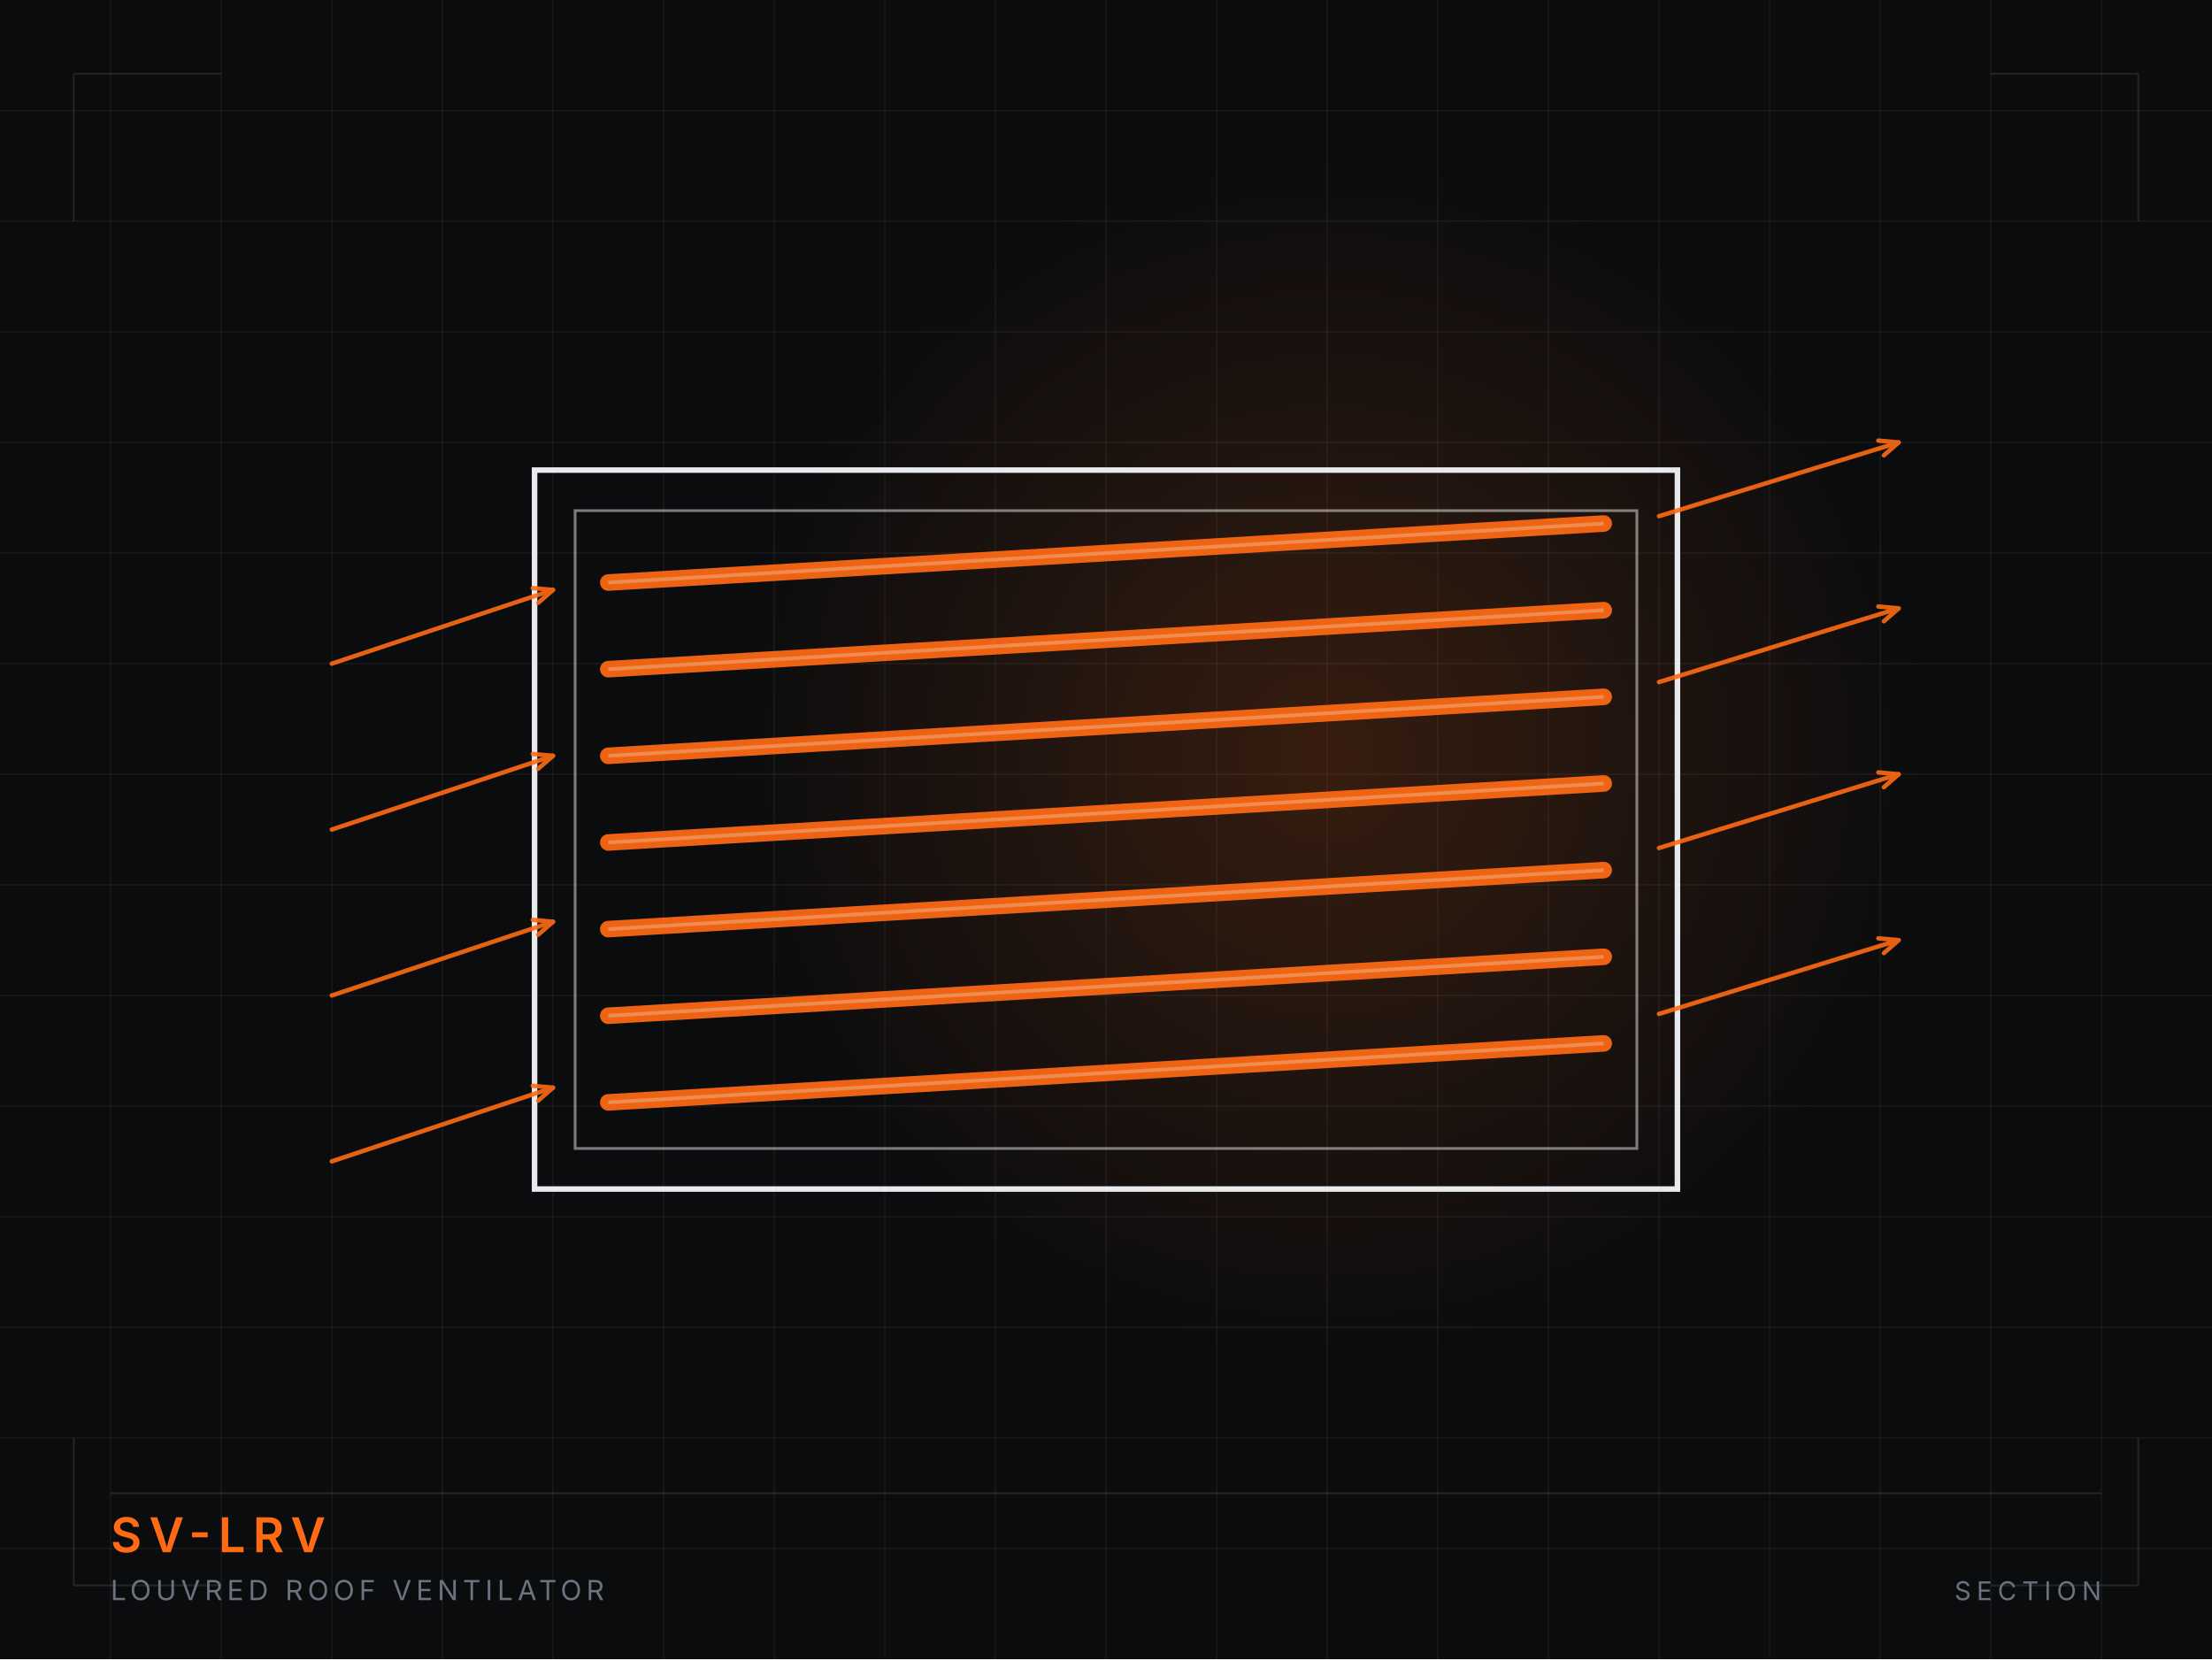
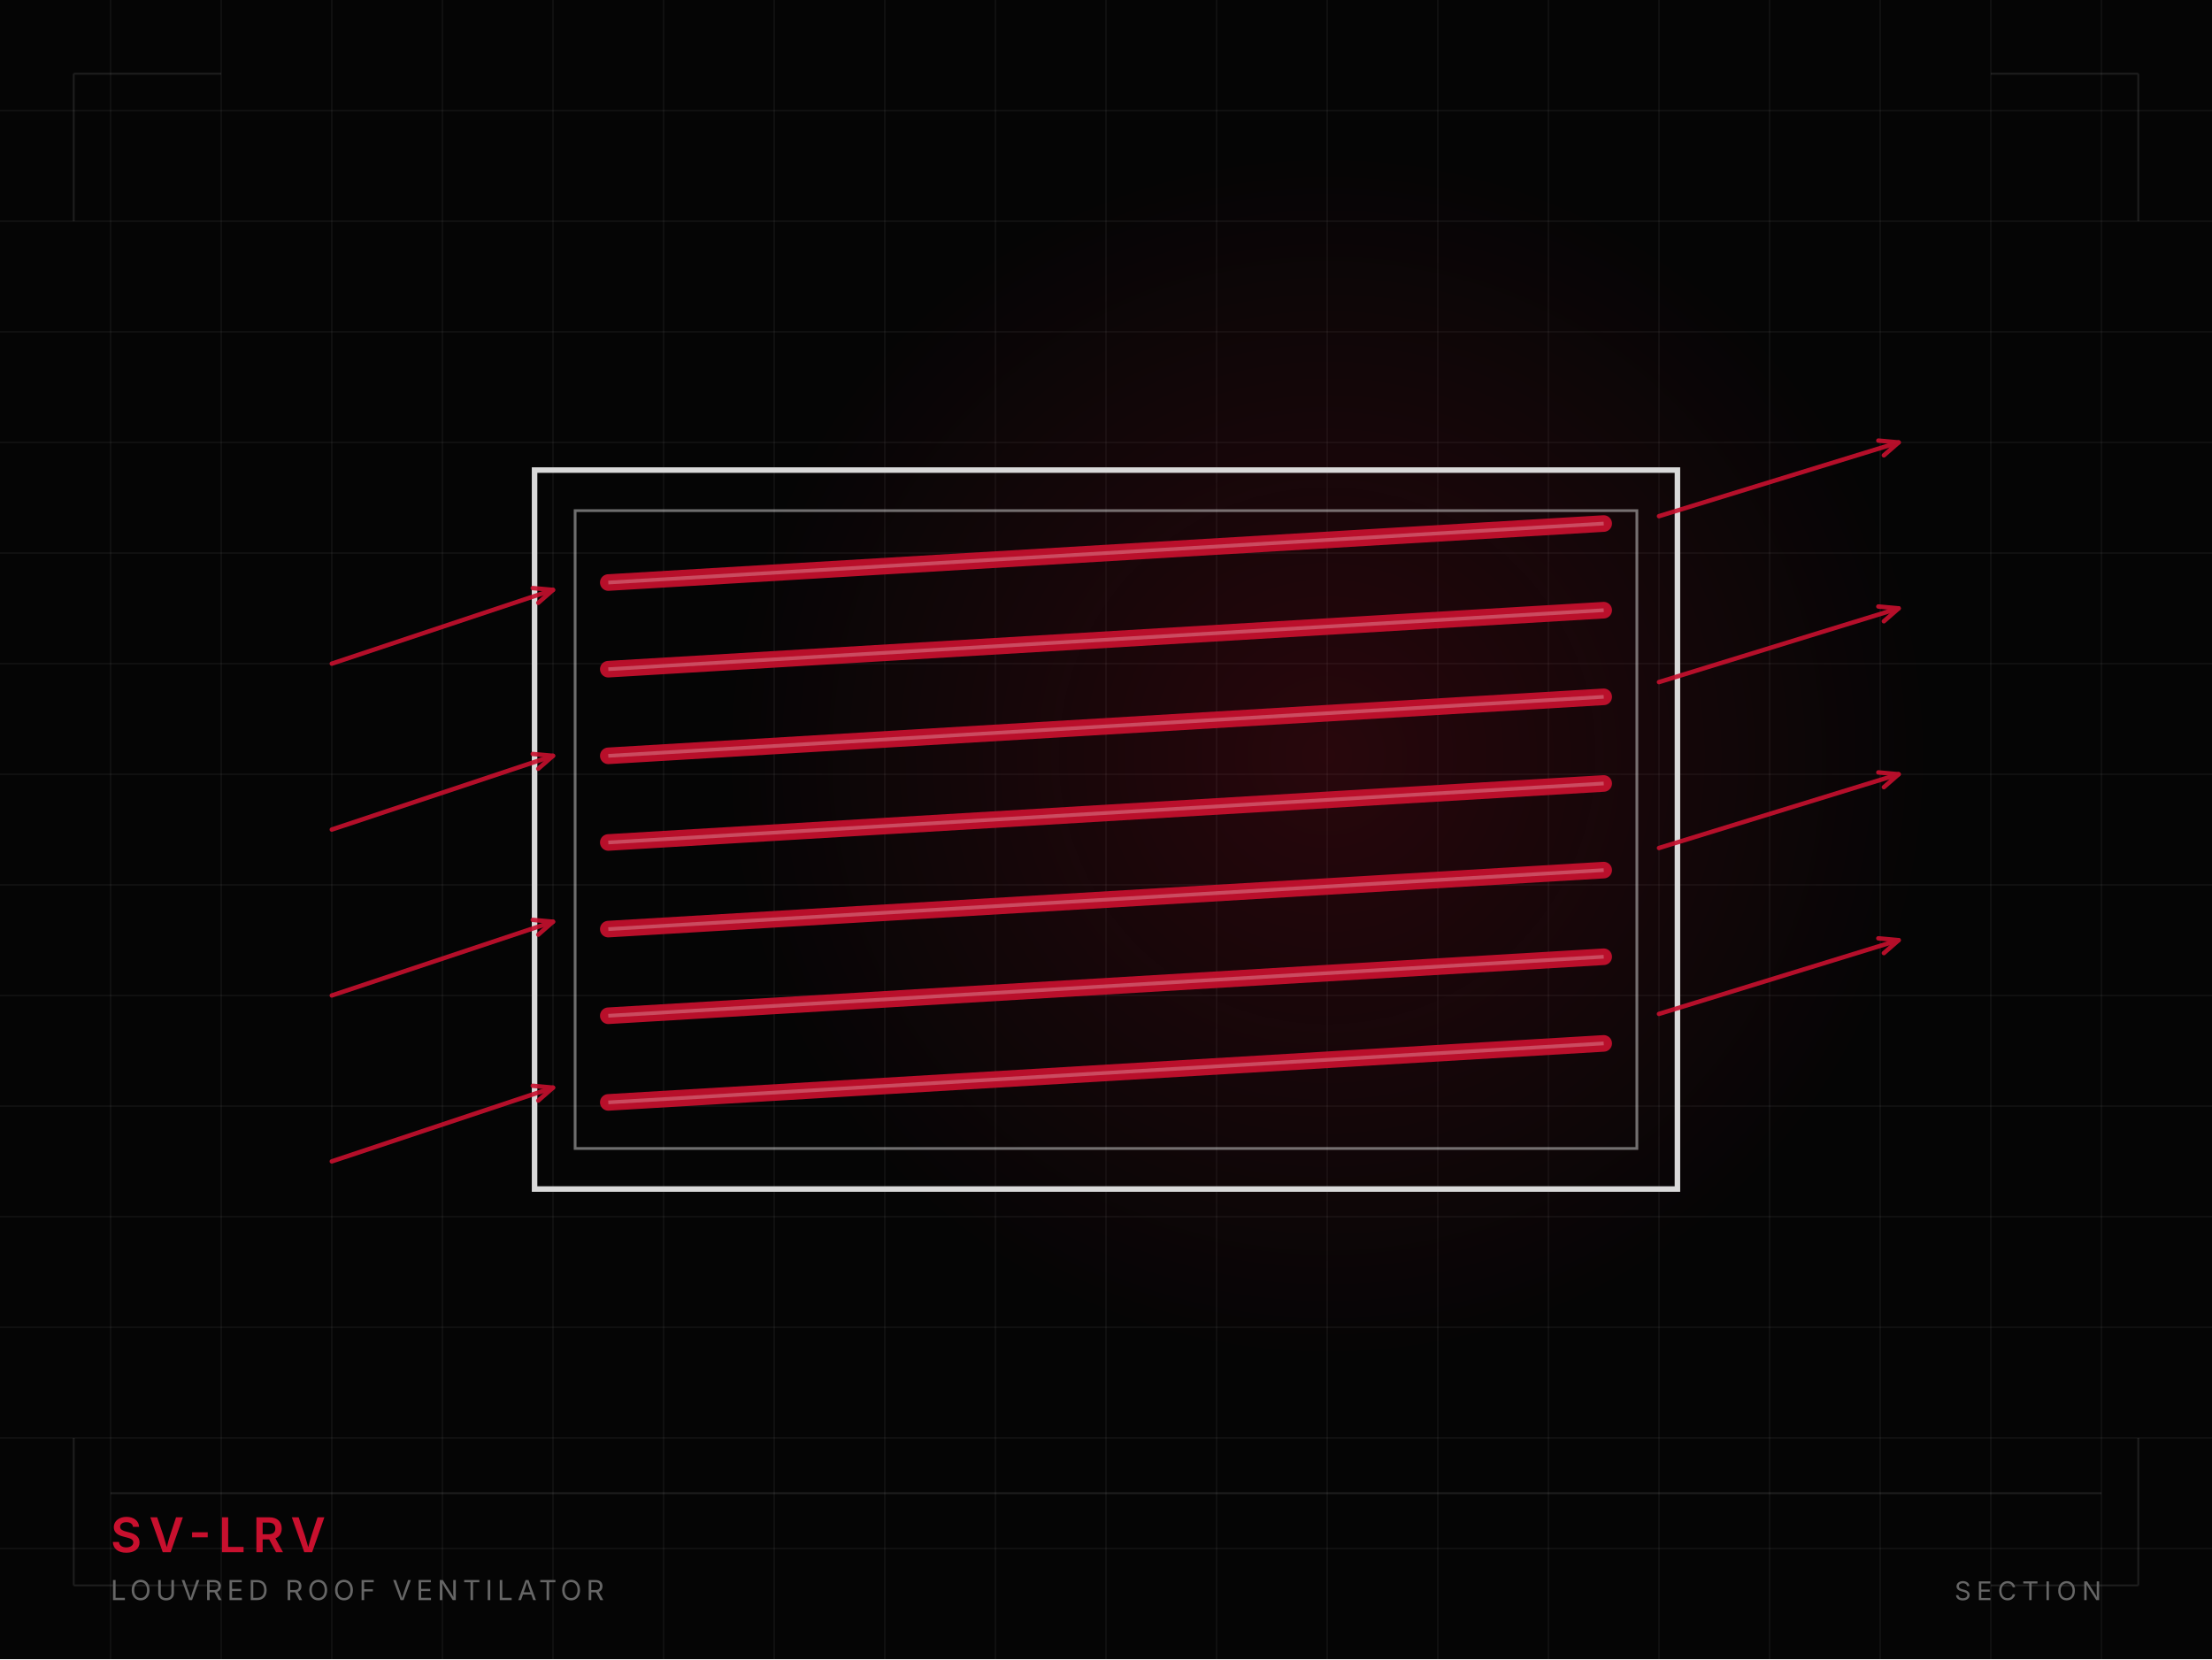
<svg xmlns="http://www.w3.org/2000/svg" viewBox="0 0 1200 900" width="1200" height="900" role="img" aria-label="SV-LRV section">
  <defs>
    <radialGradient id="glow">
-       <stop offset="0%" stop-color="#ff6a13" stop-opacity=".18" />
-       <stop offset="100%" stop-color="#ff6a13" stop-opacity="0" />
+       <stop offset="0%" stop-color="#c8102e" stop-opacity=".18" />
+       <stop offset="100%" stop-color="#c8102e" stop-opacity="0" />
    </radialGradient>
  </defs>
-   <rect width="1200" height="900" fill="#0b0c0e" />
+   <rect width="1200" height="900" fill="#050505" />
  <g stroke="#ffffff" stroke-opacity="0.045" stroke-width="1">
    <path d="M60 0V900" />
    <path d="M120 0V900" />
    <path d="M180 0V900" />
    <path d="M240 0V900" />
    <path d="M300 0V900" />
    <path d="M360 0V900" />
    <path d="M420 0V900" />
    <path d="M480 0V900" />
    <path d="M540 0V900" />
    <path d="M600 0V900" />
    <path d="M660 0V900" />
    <path d="M720 0V900" />
    <path d="M780 0V900" />
    <path d="M840 0V900" />
    <path d="M900 0V900" />
    <path d="M960 0V900" />
    <path d="M1020 0V900" />
    <path d="M1080 0V900" />
    <path d="M1140 0V900" />
    <path d="M0 60H1200" />
    <path d="M0 120H1200" />
    <path d="M0 180H1200" />
    <path d="M0 240H1200" />
    <path d="M0 300H1200" />
    <path d="M0 360H1200" />
    <path d="M0 420H1200" />
    <path d="M0 480H1200" />
    <path d="M0 540H1200" />
    <path d="M0 600H1200" />
    <path d="M0 660H1200" />
    <path d="M0 720H1200" />
    <path d="M0 780H1200" />
    <path d="M0 840H1200" />
  </g>
  <g stroke="#ffffff" stroke-opacity="0.10" stroke-width="1">
    <path d="M40 40H120M40 40V120" />
    <path d="M1160 40H1080M1160 40V120" />
    <path d="M40 860H120M40 860V780" />
    <path d="M1160 860H1080M1160 860V780" />
  </g>
  <circle cx="720" cy="410" r="330" fill="url(#glow)" />
-   <text x="60" y="842" fill="#ff6a13" font-family="Barlow Condensed,Inter,sans-serif" font-size="26" font-weight="600" letter-spacing="4">SV-LRV</text>
-   <text x="60" y="868" fill="#6b7280" font-family="Inter,sans-serif" font-size="15" letter-spacing="2.5">LOUVRED ROOF VENTILATOR</text>
-   <text x="1140" y="868" fill="#6b7280" text-anchor="end" font-family="Inter,sans-serif" font-size="14" letter-spacing="3">SECTION</text>
+   <text x="60" y="842" fill="#c8102e" font-family="Barlow Condensed,Inter,sans-serif" font-size="26" font-weight="600" letter-spacing="4">SV-LRV</text>
+   <text x="60" y="868" fill="#666666" font-family="Inter,sans-serif" font-size="15" letter-spacing="2.5">LOUVRED ROOF VENTILATOR</text>
+   <text x="1140" y="868" fill="#666666" text-anchor="end" font-family="Inter,sans-serif" font-size="14" letter-spacing="3">SECTION</text>
  <path d="M60 810H1140" stroke="#ffffff" stroke-opacity="0.10" />
-   <rect x="290" y="255" width="620" height="390" fill="none" stroke="#e8eaed" stroke-width="3" />
-   <rect x="312" y="277" width="576" height="346" fill="none" stroke="#e8eaed" stroke-opacity=".5" stroke-width="1.5" />
-   <path d="M330 316L870 284" stroke="#ff6a13" stroke-width="9" stroke-linecap="round" opacity=".92" />
+   <rect x="290" y="255" width="620" height="390" fill="none" stroke="#d9d9d9" stroke-width="3" />
+   <rect x="312" y="277" width="576" height="346" fill="none" stroke="#d9d9d9" stroke-opacity=".5" stroke-width="1.5" />
+   <path d="M330 316L870 284" stroke="#c8102e" stroke-width="9" stroke-linecap="round" opacity=".92" />
  <path d="M330 316L870 284" stroke="#ffffff" stroke-width="2" opacity=".25" />
-   <path d="M330 363L870 331" stroke="#ff6a13" stroke-width="9" stroke-linecap="round" opacity=".92" />
+   <path d="M330 363L870 331" stroke="#c8102e" stroke-width="9" stroke-linecap="round" opacity=".92" />
  <path d="M330 363L870 331" stroke="#ffffff" stroke-width="2" opacity=".25" />
-   <path d="M330 410L870 378" stroke="#ff6a13" stroke-width="9" stroke-linecap="round" opacity=".92" />
+   <path d="M330 410L870 378" stroke="#c8102e" stroke-width="9" stroke-linecap="round" opacity=".92" />
  <path d="M330 410L870 378" stroke="#ffffff" stroke-width="2" opacity=".25" />
-   <path d="M330 457L870 425" stroke="#ff6a13" stroke-width="9" stroke-linecap="round" opacity=".92" />
+   <path d="M330 457L870 425" stroke="#c8102e" stroke-width="9" stroke-linecap="round" opacity=".92" />
  <path d="M330 457L870 425" stroke="#ffffff" stroke-width="2" opacity=".25" />
-   <path d="M330 504L870 472" stroke="#ff6a13" stroke-width="9" stroke-linecap="round" opacity=".92" />
+   <path d="M330 504L870 472" stroke="#c8102e" stroke-width="9" stroke-linecap="round" opacity=".92" />
  <path d="M330 504L870 472" stroke="#ffffff" stroke-width="2" opacity=".25" />
-   <path d="M330 551L870 519" stroke="#ff6a13" stroke-width="9" stroke-linecap="round" opacity=".92" />
+   <path d="M330 551L870 519" stroke="#c8102e" stroke-width="9" stroke-linecap="round" opacity=".92" />
  <path d="M330 551L870 519" stroke="#ffffff" stroke-width="2" opacity=".25" />
-   <path d="M330 598L870 566" stroke="#ff6a13" stroke-width="9" stroke-linecap="round" opacity=".92" />
+   <path d="M330 598L870 566" stroke="#c8102e" stroke-width="9" stroke-linecap="round" opacity=".92" />
  <path d="M330 598L870 566" stroke="#ffffff" stroke-width="2" opacity=".25" />
  <g opacity="0.9">
-     <path d="M180 360L300 320" stroke="#ff6a13" stroke-width="2.4" stroke-linecap="round" />
-     <path d="M300 320L292 327M300 320L289 319" stroke="#ff6a13" stroke-width="2.4" stroke-linecap="round" />
+     <path d="M180 360L300 320" stroke="#c8102e" stroke-width="2.4" stroke-linecap="round" />
+     <path d="M300 320L292 327M300 320L289 319" stroke="#c8102e" stroke-width="2.4" stroke-linecap="round" />
  </g>
  <g opacity="0.9">
-     <path d="M900 280L1030 240" stroke="#ff6a13" stroke-width="2.4" stroke-linecap="round" />
-     <path d="M1030 240L1022 247M1030 240L1019 239" stroke="#ff6a13" stroke-width="2.4" stroke-linecap="round" />
+     <path d="M900 280L1030 240" stroke="#c8102e" stroke-width="2.4" stroke-linecap="round" />
+     <path d="M1030 240L1022 247M1030 240L1019 239" stroke="#c8102e" stroke-width="2.4" stroke-linecap="round" />
  </g>
  <g opacity="0.9">
-     <path d="M180 450L300 410" stroke="#ff6a13" stroke-width="2.4" stroke-linecap="round" />
-     <path d="M300 410L292 417M300 410L289 409" stroke="#ff6a13" stroke-width="2.4" stroke-linecap="round" />
+     <path d="M180 450L300 410" stroke="#c8102e" stroke-width="2.4" stroke-linecap="round" />
+     <path d="M300 410L292 417M300 410L289 409" stroke="#c8102e" stroke-width="2.4" stroke-linecap="round" />
  </g>
  <g opacity="0.9">
-     <path d="M900 370L1030 330" stroke="#ff6a13" stroke-width="2.4" stroke-linecap="round" />
-     <path d="M1030 330L1022 337M1030 330L1019 329" stroke="#ff6a13" stroke-width="2.4" stroke-linecap="round" />
+     <path d="M900 370L1030 330" stroke="#c8102e" stroke-width="2.4" stroke-linecap="round" />
+     <path d="M1030 330L1022 337M1030 330L1019 329" stroke="#c8102e" stroke-width="2.4" stroke-linecap="round" />
  </g>
  <g opacity="0.9">
-     <path d="M180 540L300 500" stroke="#ff6a13" stroke-width="2.4" stroke-linecap="round" />
-     <path d="M300 500L292 507M300 500L289 499" stroke="#ff6a13" stroke-width="2.4" stroke-linecap="round" />
+     <path d="M180 540L300 500" stroke="#c8102e" stroke-width="2.4" stroke-linecap="round" />
+     <path d="M300 500L292 507M300 500L289 499" stroke="#c8102e" stroke-width="2.4" stroke-linecap="round" />
  </g>
  <g opacity="0.9">
-     <path d="M900 460L1030 420" stroke="#ff6a13" stroke-width="2.4" stroke-linecap="round" />
-     <path d="M1030 420L1022 427M1030 420L1019 419" stroke="#ff6a13" stroke-width="2.4" stroke-linecap="round" />
+     <path d="M900 460L1030 420" stroke="#c8102e" stroke-width="2.4" stroke-linecap="round" />
+     <path d="M1030 420L1022 427M1030 420L1019 419" stroke="#c8102e" stroke-width="2.4" stroke-linecap="round" />
  </g>
  <g opacity="0.9">
-     <path d="M180 630L300 590" stroke="#ff6a13" stroke-width="2.4" stroke-linecap="round" />
-     <path d="M300 590L292 597M300 590L289 589" stroke="#ff6a13" stroke-width="2.4" stroke-linecap="round" />
+     <path d="M180 630L300 590" stroke="#c8102e" stroke-width="2.4" stroke-linecap="round" />
+     <path d="M300 590L292 597M300 590L289 589" stroke="#c8102e" stroke-width="2.4" stroke-linecap="round" />
  </g>
  <g opacity="0.9">
-     <path d="M900 550L1030 510" stroke="#ff6a13" stroke-width="2.4" stroke-linecap="round" />
-     <path d="M1030 510L1022 517M1030 510L1019 509" stroke="#ff6a13" stroke-width="2.4" stroke-linecap="round" />
+     <path d="M900 550L1030 510" stroke="#c8102e" stroke-width="2.4" stroke-linecap="round" />
+     <path d="M1030 510L1022 517M1030 510L1019 509" stroke="#c8102e" stroke-width="2.4" stroke-linecap="round" />
  </g>
</svg>
